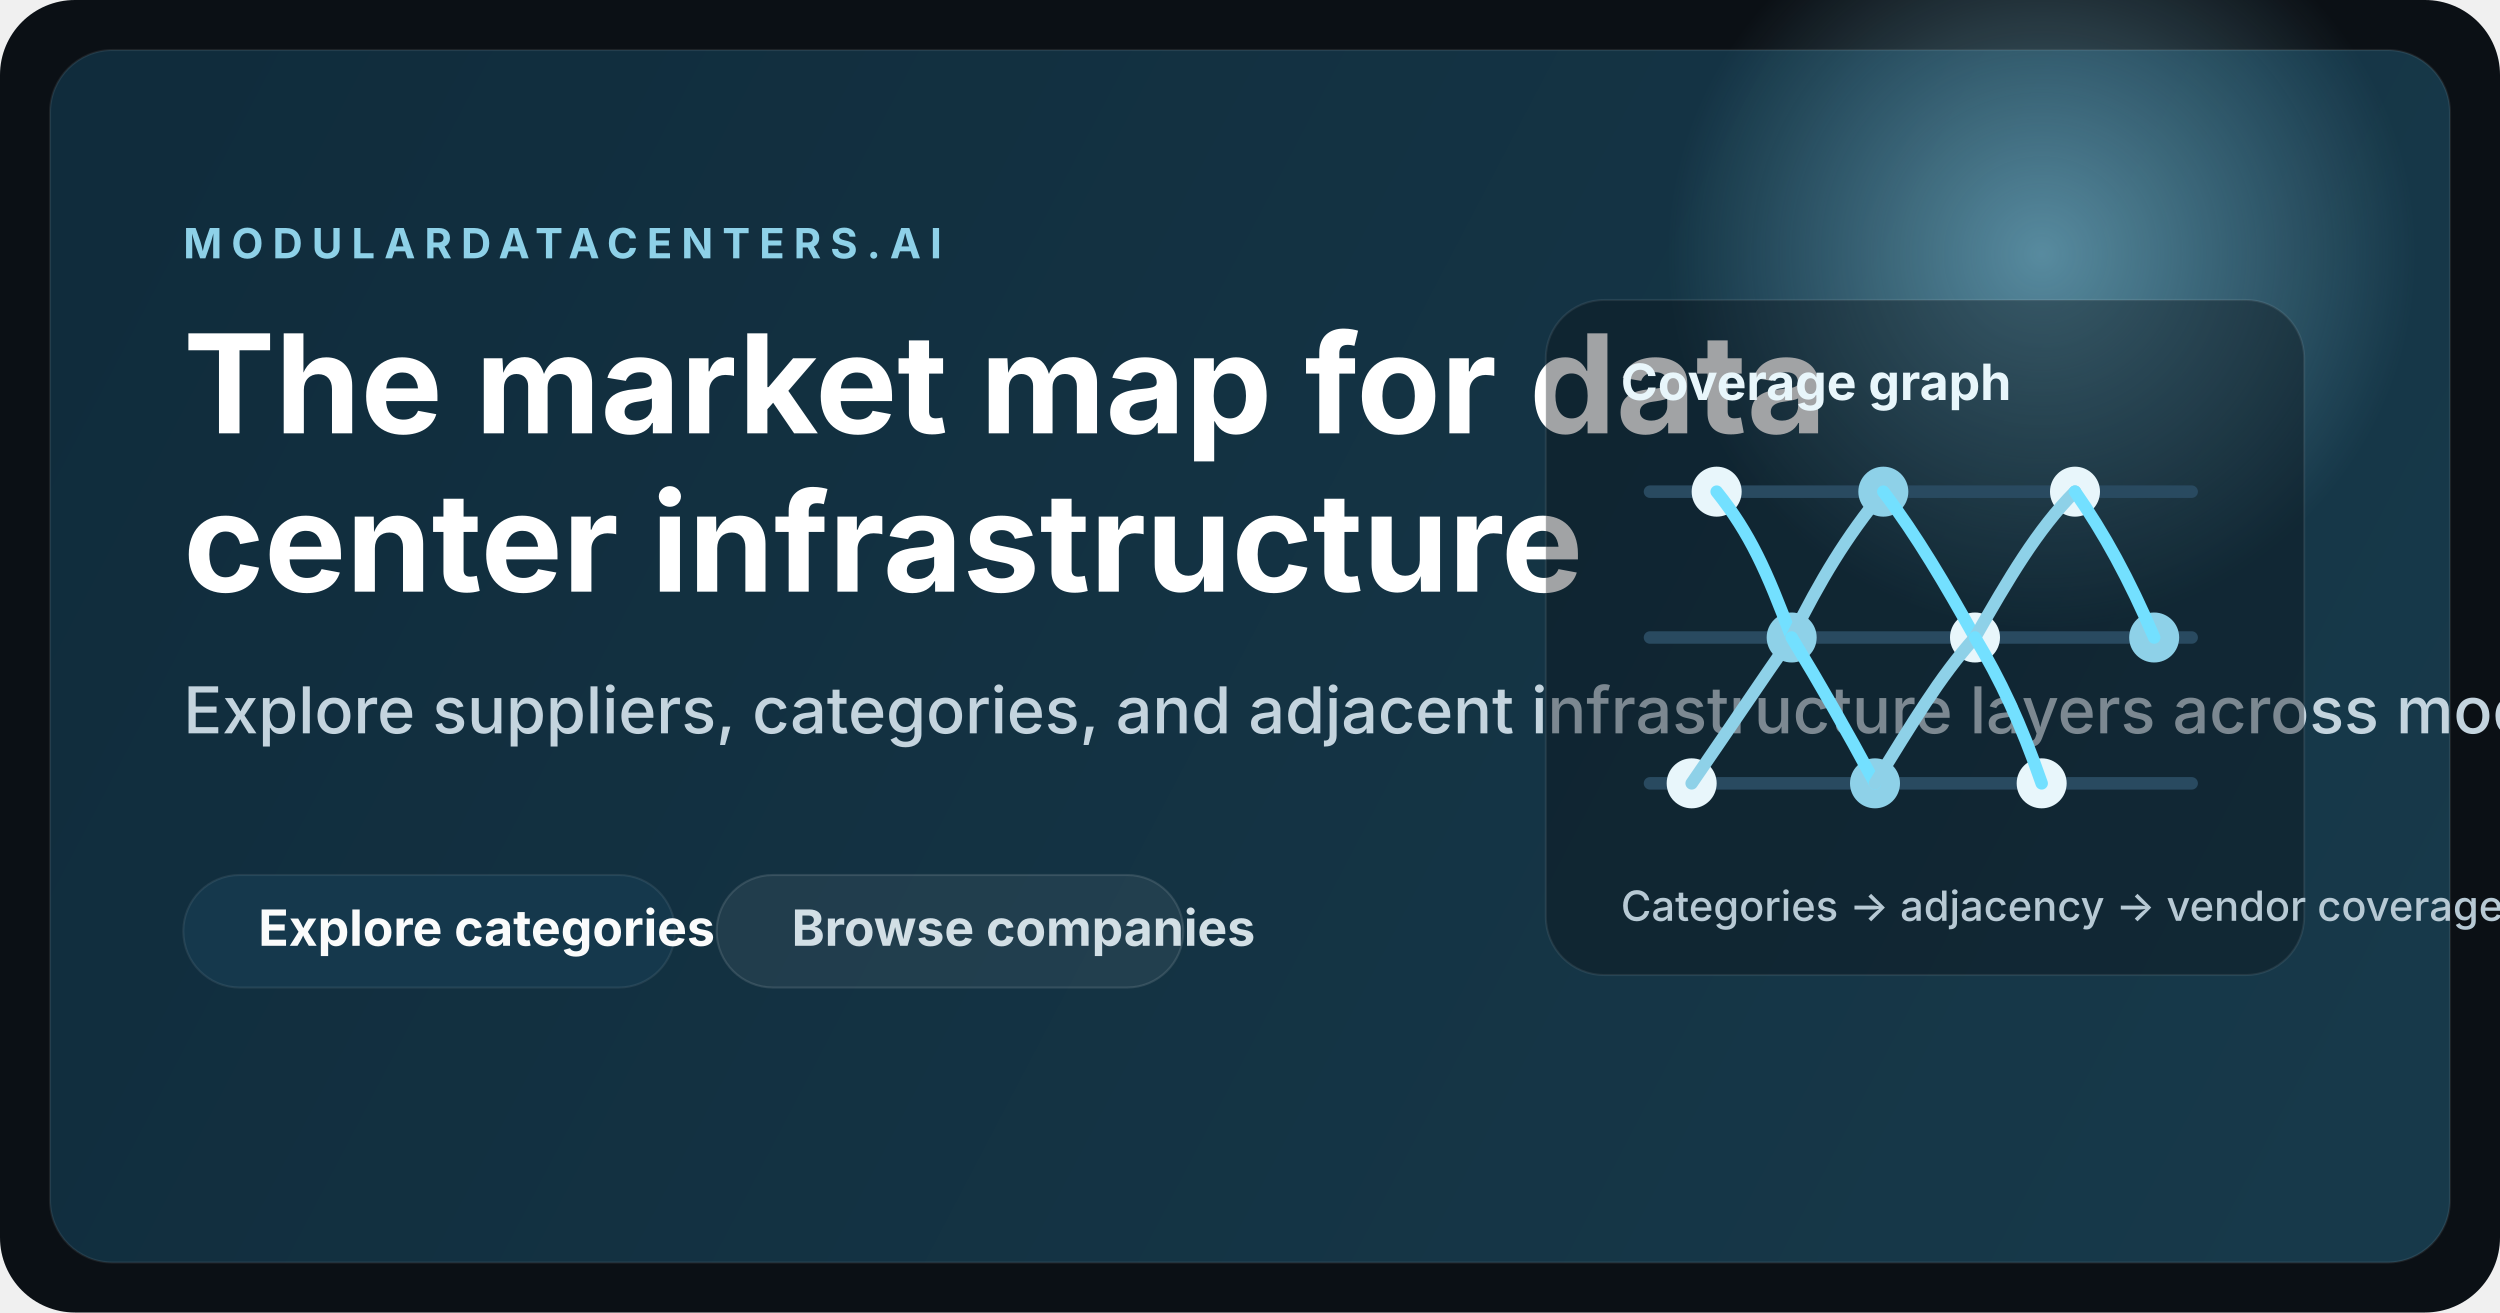
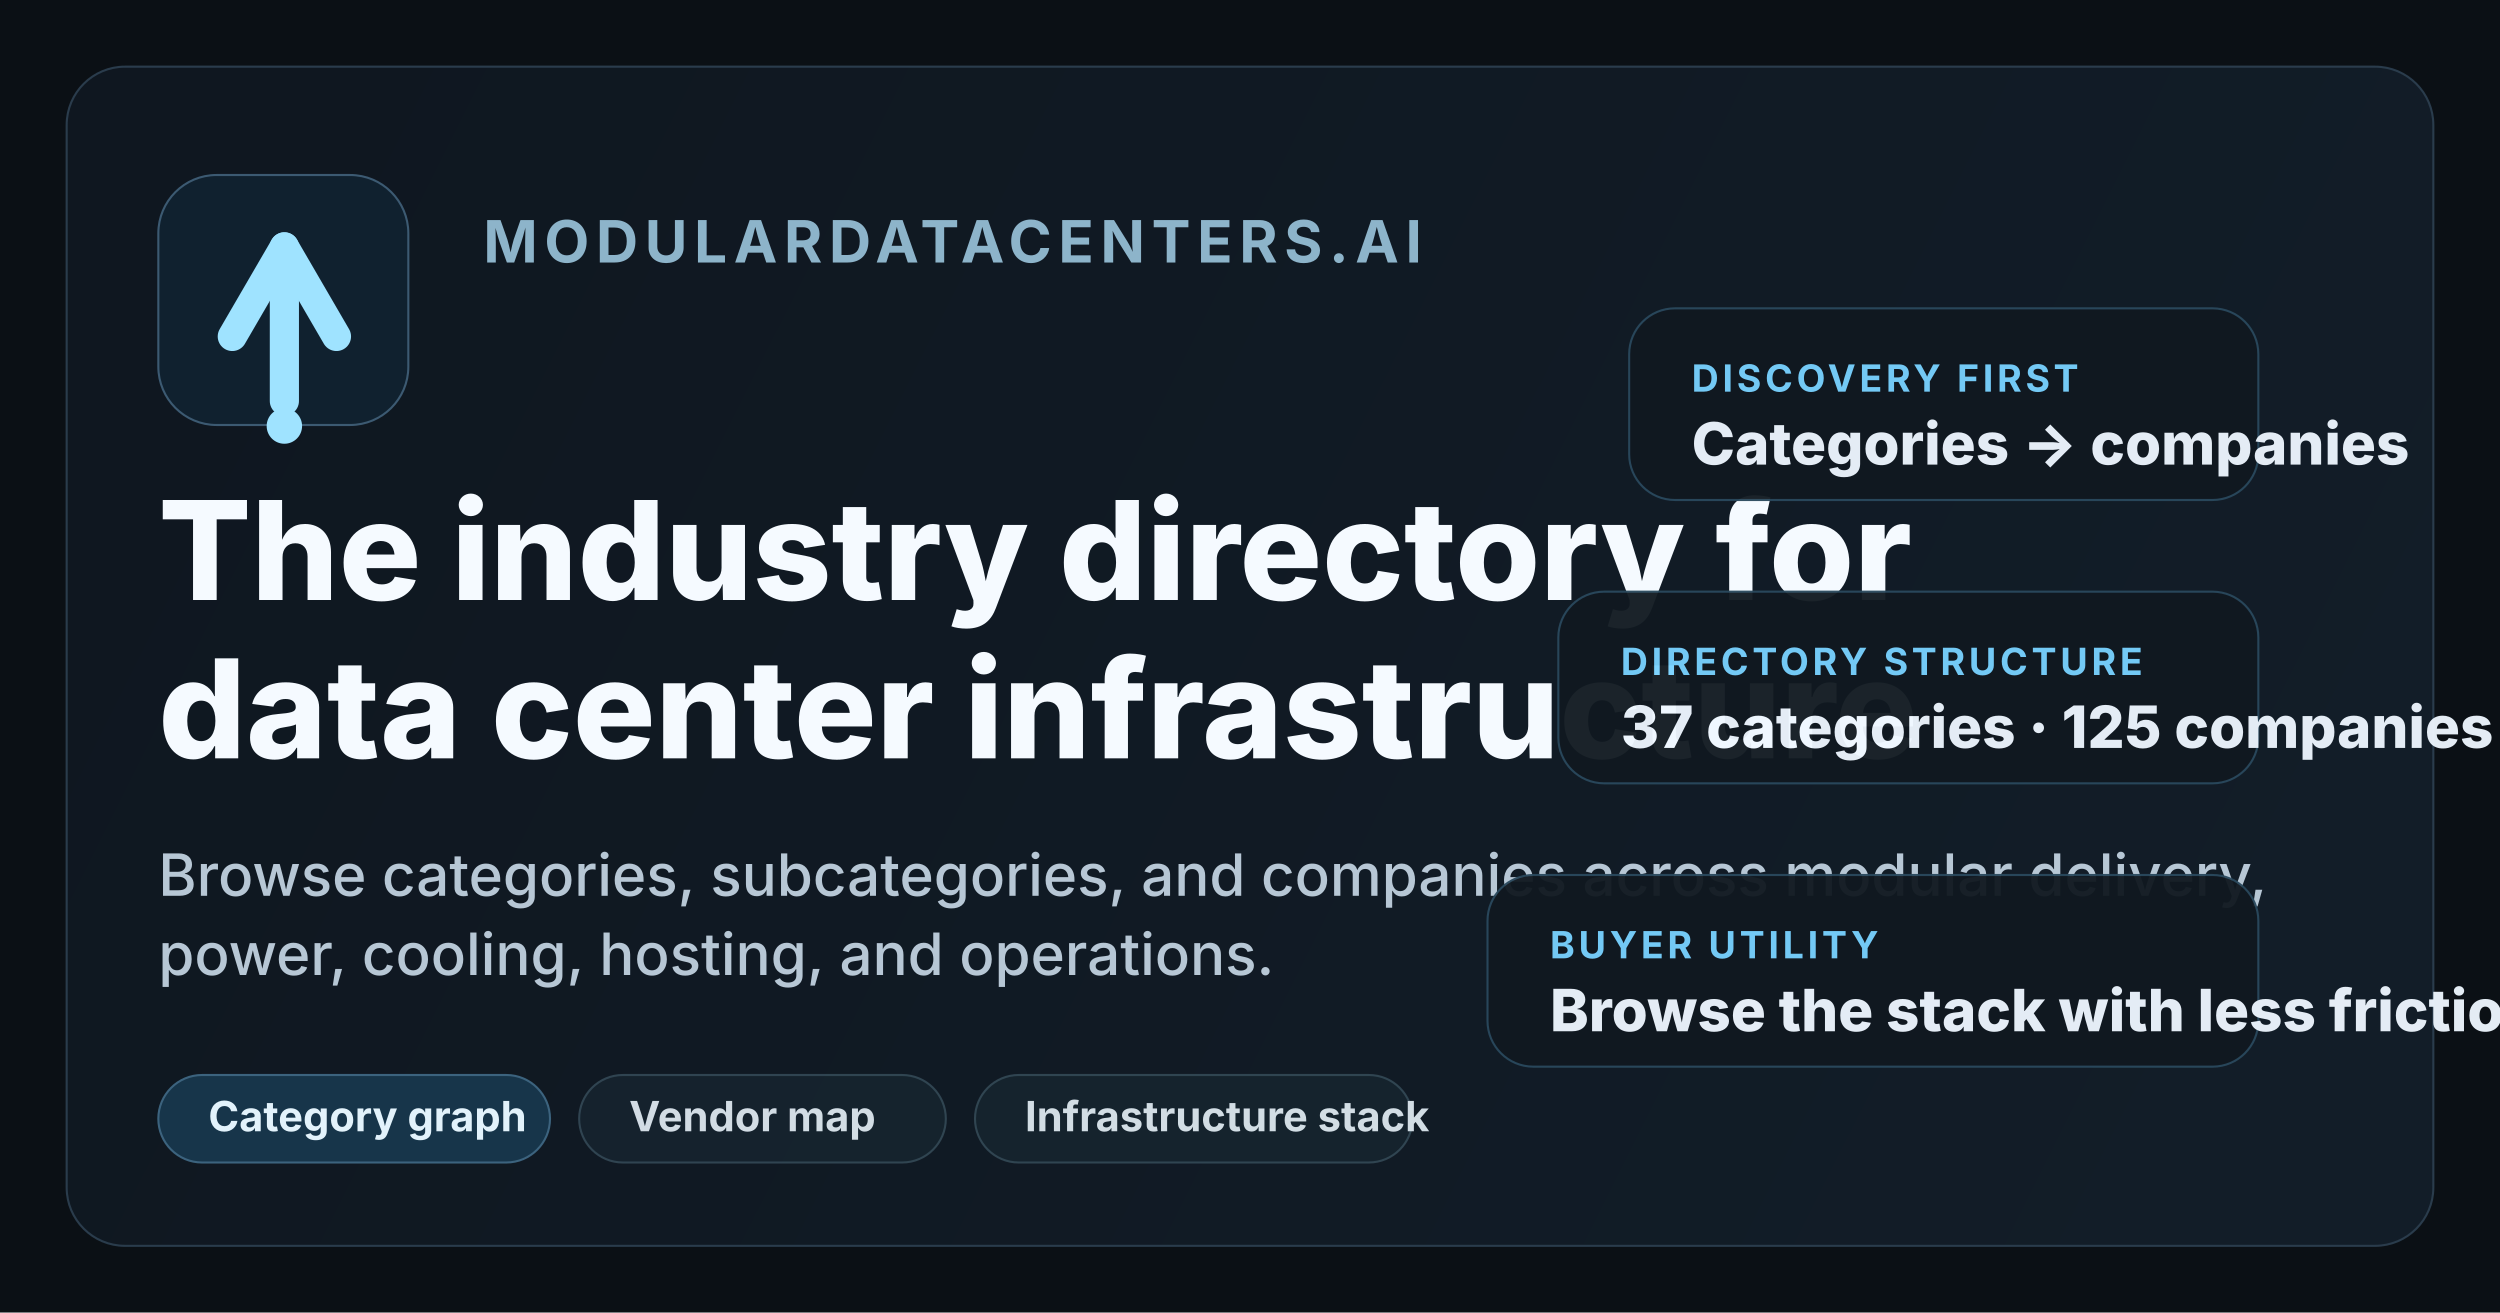
<svg xmlns="http://www.w3.org/2000/svg" width="1200" height="630" viewBox="0 0 1200 630" fill="none">
-   <rect width="1200" height="630" rx="36" fill="#0B1015" />
-   <rect x="24" y="24" width="1152" height="582" rx="30" fill="url(#bg)" stroke="rgba(255,255,255,0.08)" />
-   <circle cx="980" cy="122" r="180" fill="url(#glow)" fill-opacity="0.55" />
-   <text x="88" y="124" fill="#8ED1E8" font-family="Inter, Arial, sans-serif" font-size="20" font-weight="700" letter-spacing="0.22em">MODULARDATACENTERS.AI</text>
-   <text x="88" y="208" fill="#FFFFFF" font-family="Inter, Arial, sans-serif" font-size="66" font-weight="700">The market map for data</text>
-   <text x="88" y="284" fill="#FFFFFF" font-family="Inter, Arial, sans-serif" font-size="66" font-weight="700">center infrastructure</text>
-   <text x="88" y="352" fill="#C4D4DE" font-family="Inter, Arial, sans-serif" font-size="31" font-weight="500">Explore suppliers, categories, and adjacent infrastructure layers across modular delivery, power, cooling, hosting, and operations.</text>
+   <rect width="1200" height="630" fill="#0B1015" />
+   <rect x="32" y="32" width="1136" height="566" rx="28" fill="url(#panel)" stroke="#2A3C4C" />
+   <rect x="76" y="84" width="120" height="120" rx="28" fill="#10212F" stroke="#3C5A72" />
+   <path d="M111.5 161.5L136.5 118.5L161.5 161.5" stroke="#9FE3FF" stroke-width="14" stroke-linecap="round" stroke-linejoin="round" />
+   <path d="M136.5 118.5V192.5" stroke="#9FE3FF" stroke-width="14" stroke-linecap="round" />
+   <circle cx="136.5" cy="204.5" r="8.5" fill="#9FE3FF" />
+   <text x="232" y="126" fill="#8DB4CA" font-family="Inter, Arial, sans-serif" font-size="28" font-weight="700" letter-spacing="3.2">MODULARDATACENTERS.AI</text>
+   <text x="76" y="288" fill="#F5FAFF" font-family="Inter, Arial, sans-serif" font-size="66" font-weight="800">The industry directory for</text>
+   <text x="76" y="364" fill="#F5FAFF" font-family="Inter, Arial, sans-serif" font-size="66" font-weight="800">data center infrastructure</text>
+   <text x="76" y="430" fill="#B7C7D5" font-family="Inter, Arial, sans-serif" font-size="28" font-weight="500">Browse categories, subcategories, and companies across modular delivery,</text>
+   <text x="76" y="468" fill="#B7C7D5" font-family="Inter, Arial, sans-serif" font-size="28" font-weight="500">power, cooling, hosting, and operations.</text>
  <g opacity="0.98">
-     <rect x="88" y="420" width="236" height="54" rx="27" fill="#15384D" stroke="rgba(255,255,255,0.08)" />
-     <text x="124" y="454" fill="#FFFFFF" font-family="Inter, Arial, sans-serif" font-size="24" font-weight="700">Explore categories</text>
-     <rect x="344" y="420" width="224" height="54" rx="27" fill="rgba(255,255,255,0.06)" stroke="rgba(255,255,255,0.12)" />
-     <text x="380" y="454" fill="#D6E2E9" font-family="Inter, Arial, sans-serif" font-size="24" font-weight="700">Browse companies</text>
+     <rect x="76" y="516" width="188" height="42" rx="21" fill="#17364A" stroke="#3D6580" />
+     <text x="100" y="543" fill="#E7F7FF" font-family="Inter, Arial, sans-serif" font-size="20" font-weight="700">Category graph</text>
+     <rect x="278" y="516" width="176" height="42" rx="21" fill="#15232D" stroke="#314552" />
+     <text x="302" y="543" fill="#D6E0E8" font-family="Inter, Arial, sans-serif" font-size="20" font-weight="700">Vendor map</text>
+     <rect x="468" y="516" width="210" height="42" rx="21" fill="#15232D" stroke="#314552" />
+     <text x="492" y="543" fill="#D6E0E8" font-family="Inter, Arial, sans-serif" font-size="20" font-weight="700">Infrastructure stack</text>
  </g>
-   <g>
-     <rect x="742" y="144" width="364" height="324" rx="28" fill="rgba(9,15,20,0.38)" stroke="rgba(255,255,255,0.08)" />
-     <text x="778" y="192" fill="#E8F6FB" font-family="Inter, Arial, sans-serif" font-size="24" font-weight="700">Coverage graph</text>
-     <path d="M792 236H1052" stroke="#294A60" stroke-width="6" stroke-linecap="round" />
-     <path d="M792 306H1052" stroke="#294A60" stroke-width="6" stroke-linecap="round" />
-     <path d="M792 376H1052" stroke="#294A60" stroke-width="6" stroke-linecap="round" />
-     <circle cx="824" cy="236" r="12" fill="#E8F6FB" />
-     <circle cx="904" cy="236" r="12" fill="#8ED1E8" />
-     <circle cx="996" cy="236" r="12" fill="#E8F6FB" />
-     <circle cx="860" cy="306" r="12" fill="#8ED1E8" />
-     <circle cx="948" cy="306" r="12" fill="#E8F6FB" />
-     <circle cx="1034" cy="306" r="12" fill="#8ED1E8" />
-     <circle cx="812" cy="376" r="12" fill="#E8F6FB" />
-     <circle cx="900" cy="376" r="12" fill="#8ED1E8" />
-     <circle cx="980" cy="376" r="12" fill="#E8F6FB" />
-     <path d="M824 236C840 256 848 274 860 306" stroke="#73E0FF" stroke-width="6" stroke-linecap="round" />
-     <path d="M904 236C886 258 874 278 860 306" stroke="#8ED1E8" stroke-width="6" stroke-linecap="round" />
-     <path d="M904 236C920 257 934 281 948 306" stroke="#73E0FF" stroke-width="6" stroke-linecap="round" />
-     <path d="M996 236C978 254 964 278 948 306" stroke="#8ED1E8" stroke-width="6" stroke-linecap="round" />
-     <path d="M996 236C1010 256 1022 278 1034 306" stroke="#73E0FF" stroke-width="6" stroke-linecap="round" />
-     <path d="M860 306C846 326 832 347 812 376" stroke="#8ED1E8" stroke-width="6" stroke-linecap="round" />
-     <path d="M860 306C874 329 886 350 900 376" stroke="#73E0FF" stroke-width="6" stroke-linecap="round" />
-     <path d="M948 306C931 325 918 347 900 376" stroke="#8ED1E8" stroke-width="6" stroke-linecap="round" />
-     <path d="M948 306C960 326 970 347 980 376" stroke="#73E0FF" stroke-width="6" stroke-linecap="round" />
-     <text x="778" y="442" fill="#B7C9D4" font-family="Inter, Arial, sans-serif" font-size="20" font-weight="500">Categories → adjacency → vendor coverage</text>
+   <g opacity="0.95">
+     <rect x="782" y="148" width="302" height="92" rx="22" fill="#101820" stroke="#29485C" />
+     <text x="812" y="188" fill="#78D2FF" font-family="Inter, Arial, sans-serif" font-size="18" font-weight="700" letter-spacing="1.8">DISCOVERY FIRST</text>
+     <text x="812" y="223" fill="#EEF7FF" font-family="Inter, Arial, sans-serif" font-size="28" font-weight="800">Categories → companies</text>
+     <rect x="748" y="284" width="336" height="92" rx="22" fill="#101820" stroke="#29485C" />
+     <text x="778" y="324" fill="#78D2FF" font-family="Inter, Arial, sans-serif" font-size="18" font-weight="700" letter-spacing="1.8">DIRECTORY STRUCTURE</text>
+     <text x="778" y="359" fill="#EEF7FF" font-family="Inter, Arial, sans-serif" font-size="28" font-weight="800">37 categories · 125 companies</text>
+     <rect x="714" y="420" width="370" height="92" rx="22" fill="#101820" stroke="#29485C" />
+     <text x="744" y="460" fill="#78D2FF" font-family="Inter, Arial, sans-serif" font-size="18" font-weight="700" letter-spacing="1.8">BUYER UTILITY</text>
+     <text x="744" y="495" fill="#EEF7FF" font-family="Inter, Arial, sans-serif" font-size="28" font-weight="800">Browse the stack with less friction</text>
  </g>
  <defs>
-     <linearGradient id="bg" x1="74" y1="42" x2="1118" y2="588" gradientUnits="userSpaceOnUse">
-       <stop stop-color="#102C3C" />
-       <stop offset="1" stop-color="#17394A" />
+     <linearGradient id="panel" x1="110" y1="78" x2="1080" y2="564" gradientUnits="userSpaceOnUse">
+       <stop stop-color="#0F1720" />
+       <stop offset="1" stop-color="#121D28" />
    </linearGradient>
-     <radialGradient id="glow" cx="0" cy="0" r="1" gradientUnits="userSpaceOnUse" gradientTransform="translate(980 122) rotate(90) scale(180)">
-       <stop stop-color="#8ED1E8" />
-       <stop offset="1" stop-color="#8ED1E8" stop-opacity="0" />
-     </radialGradient>
  </defs>
</svg>
